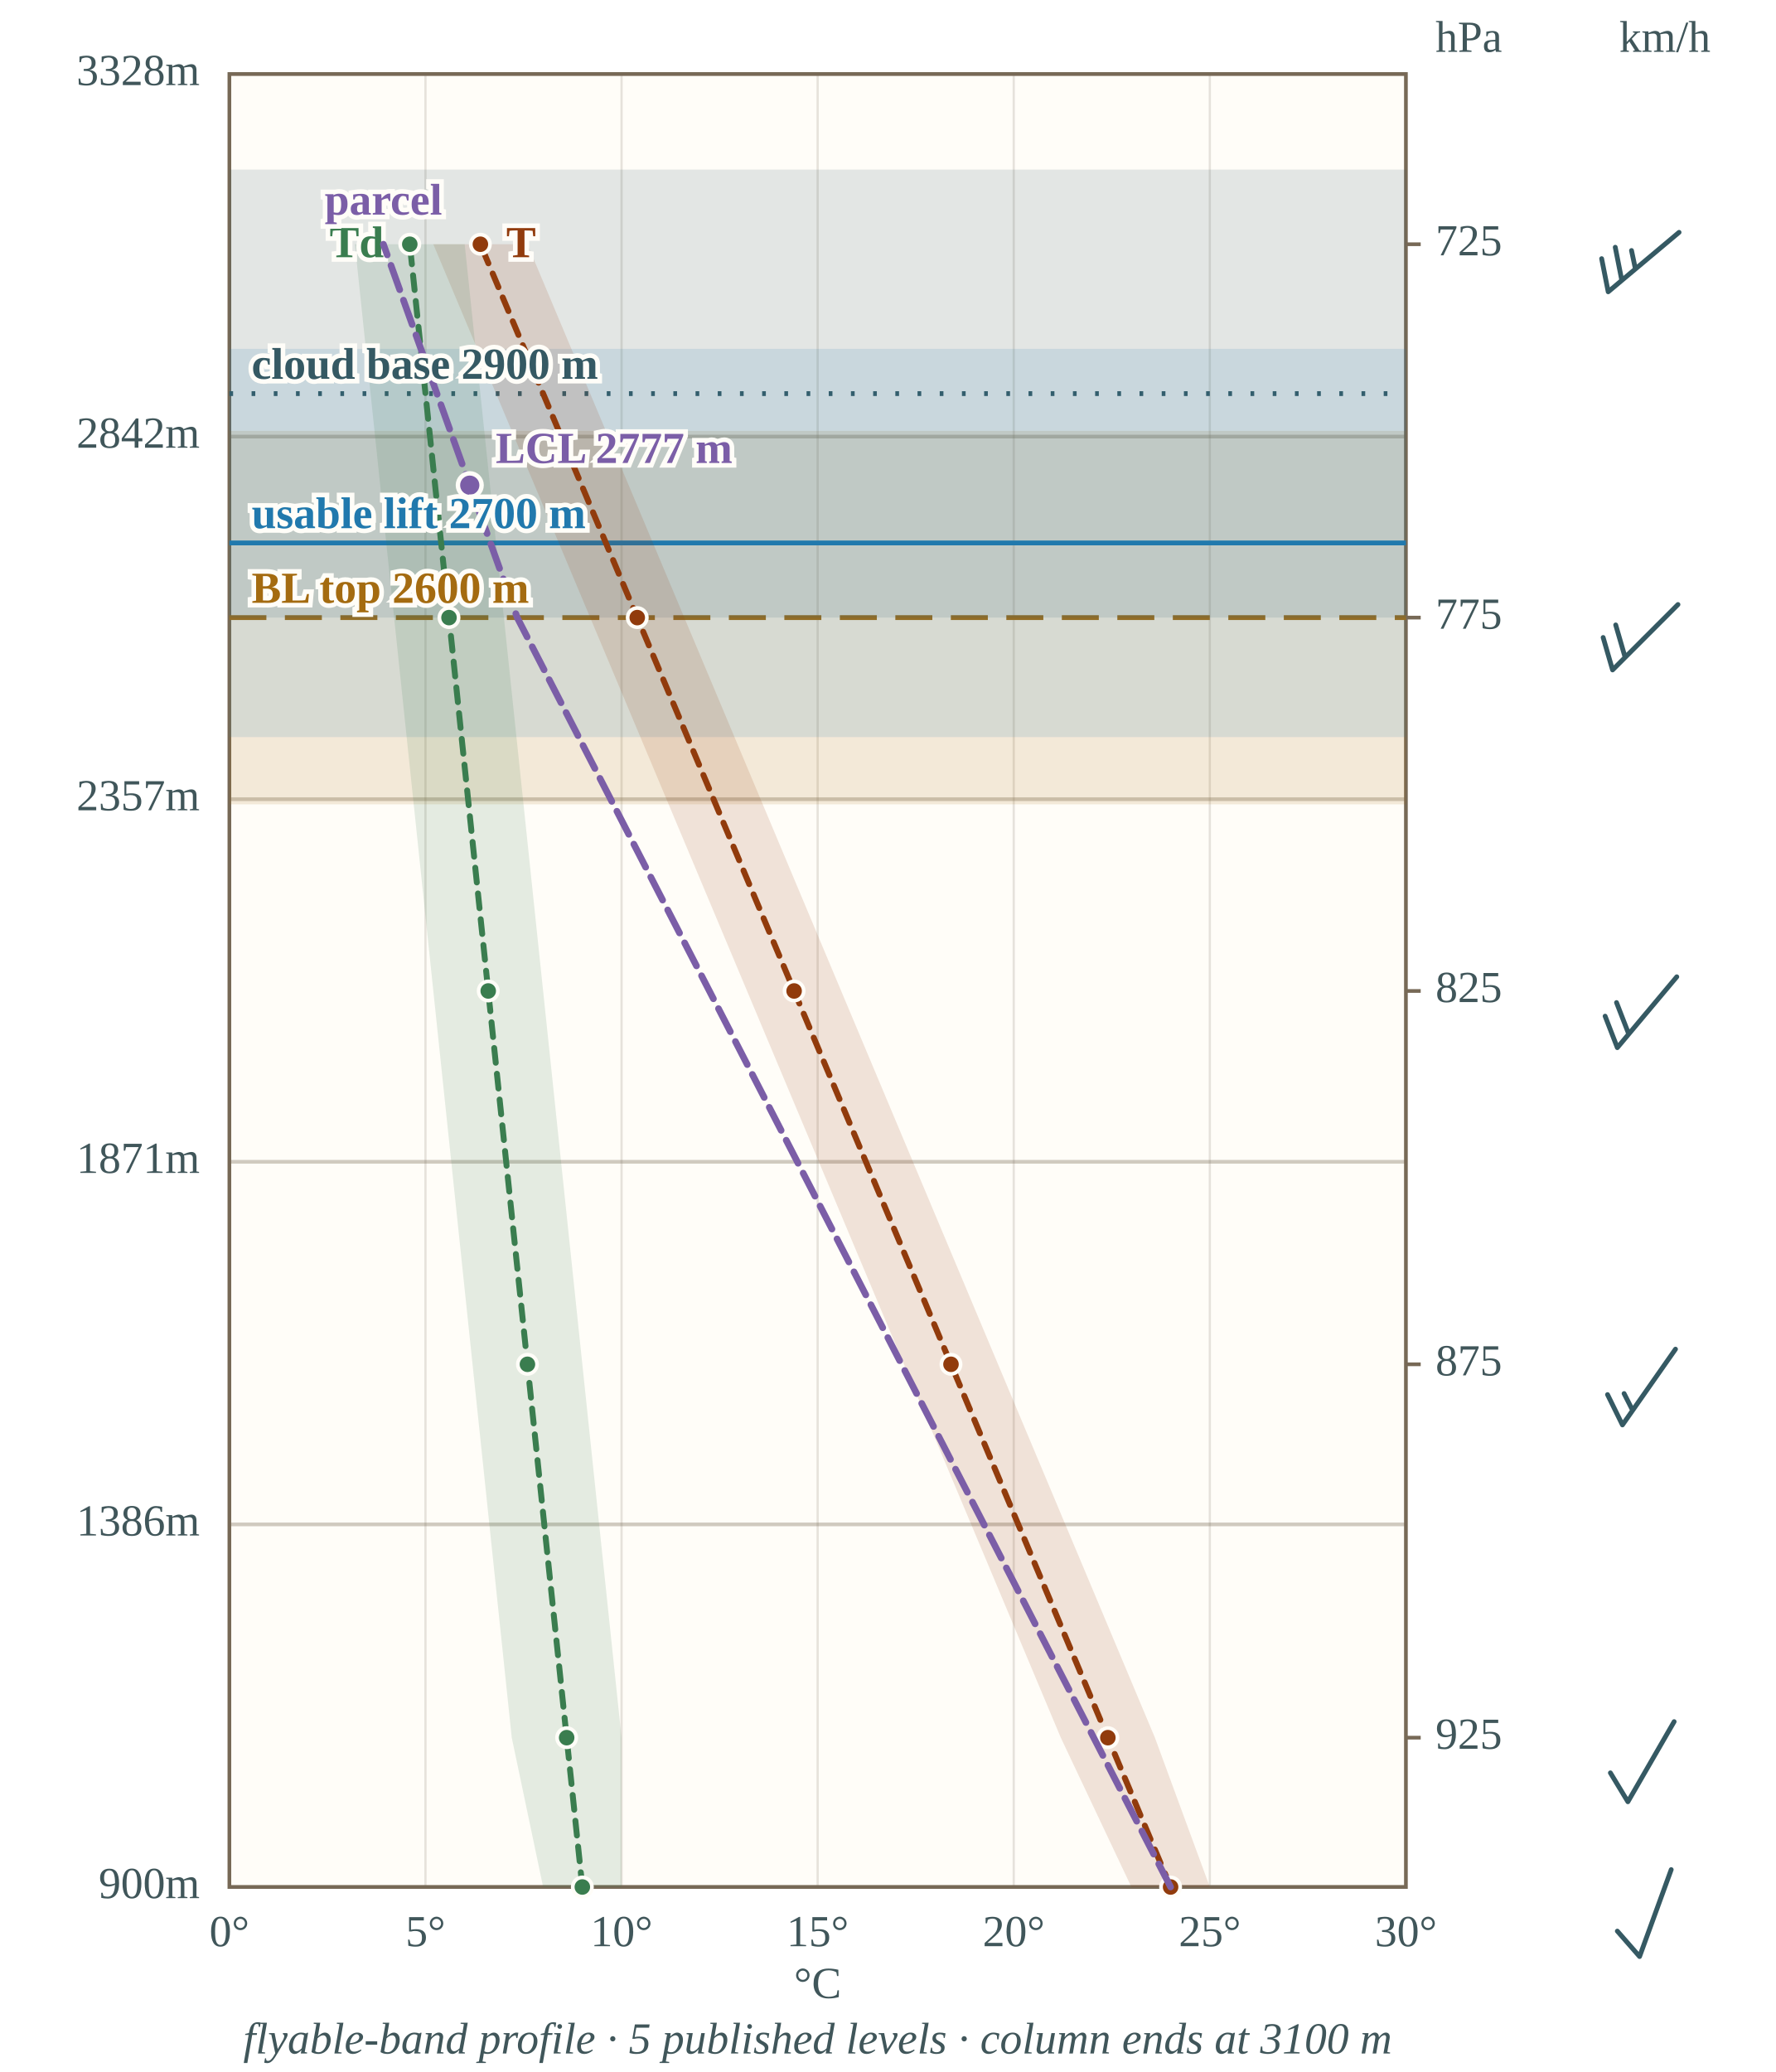
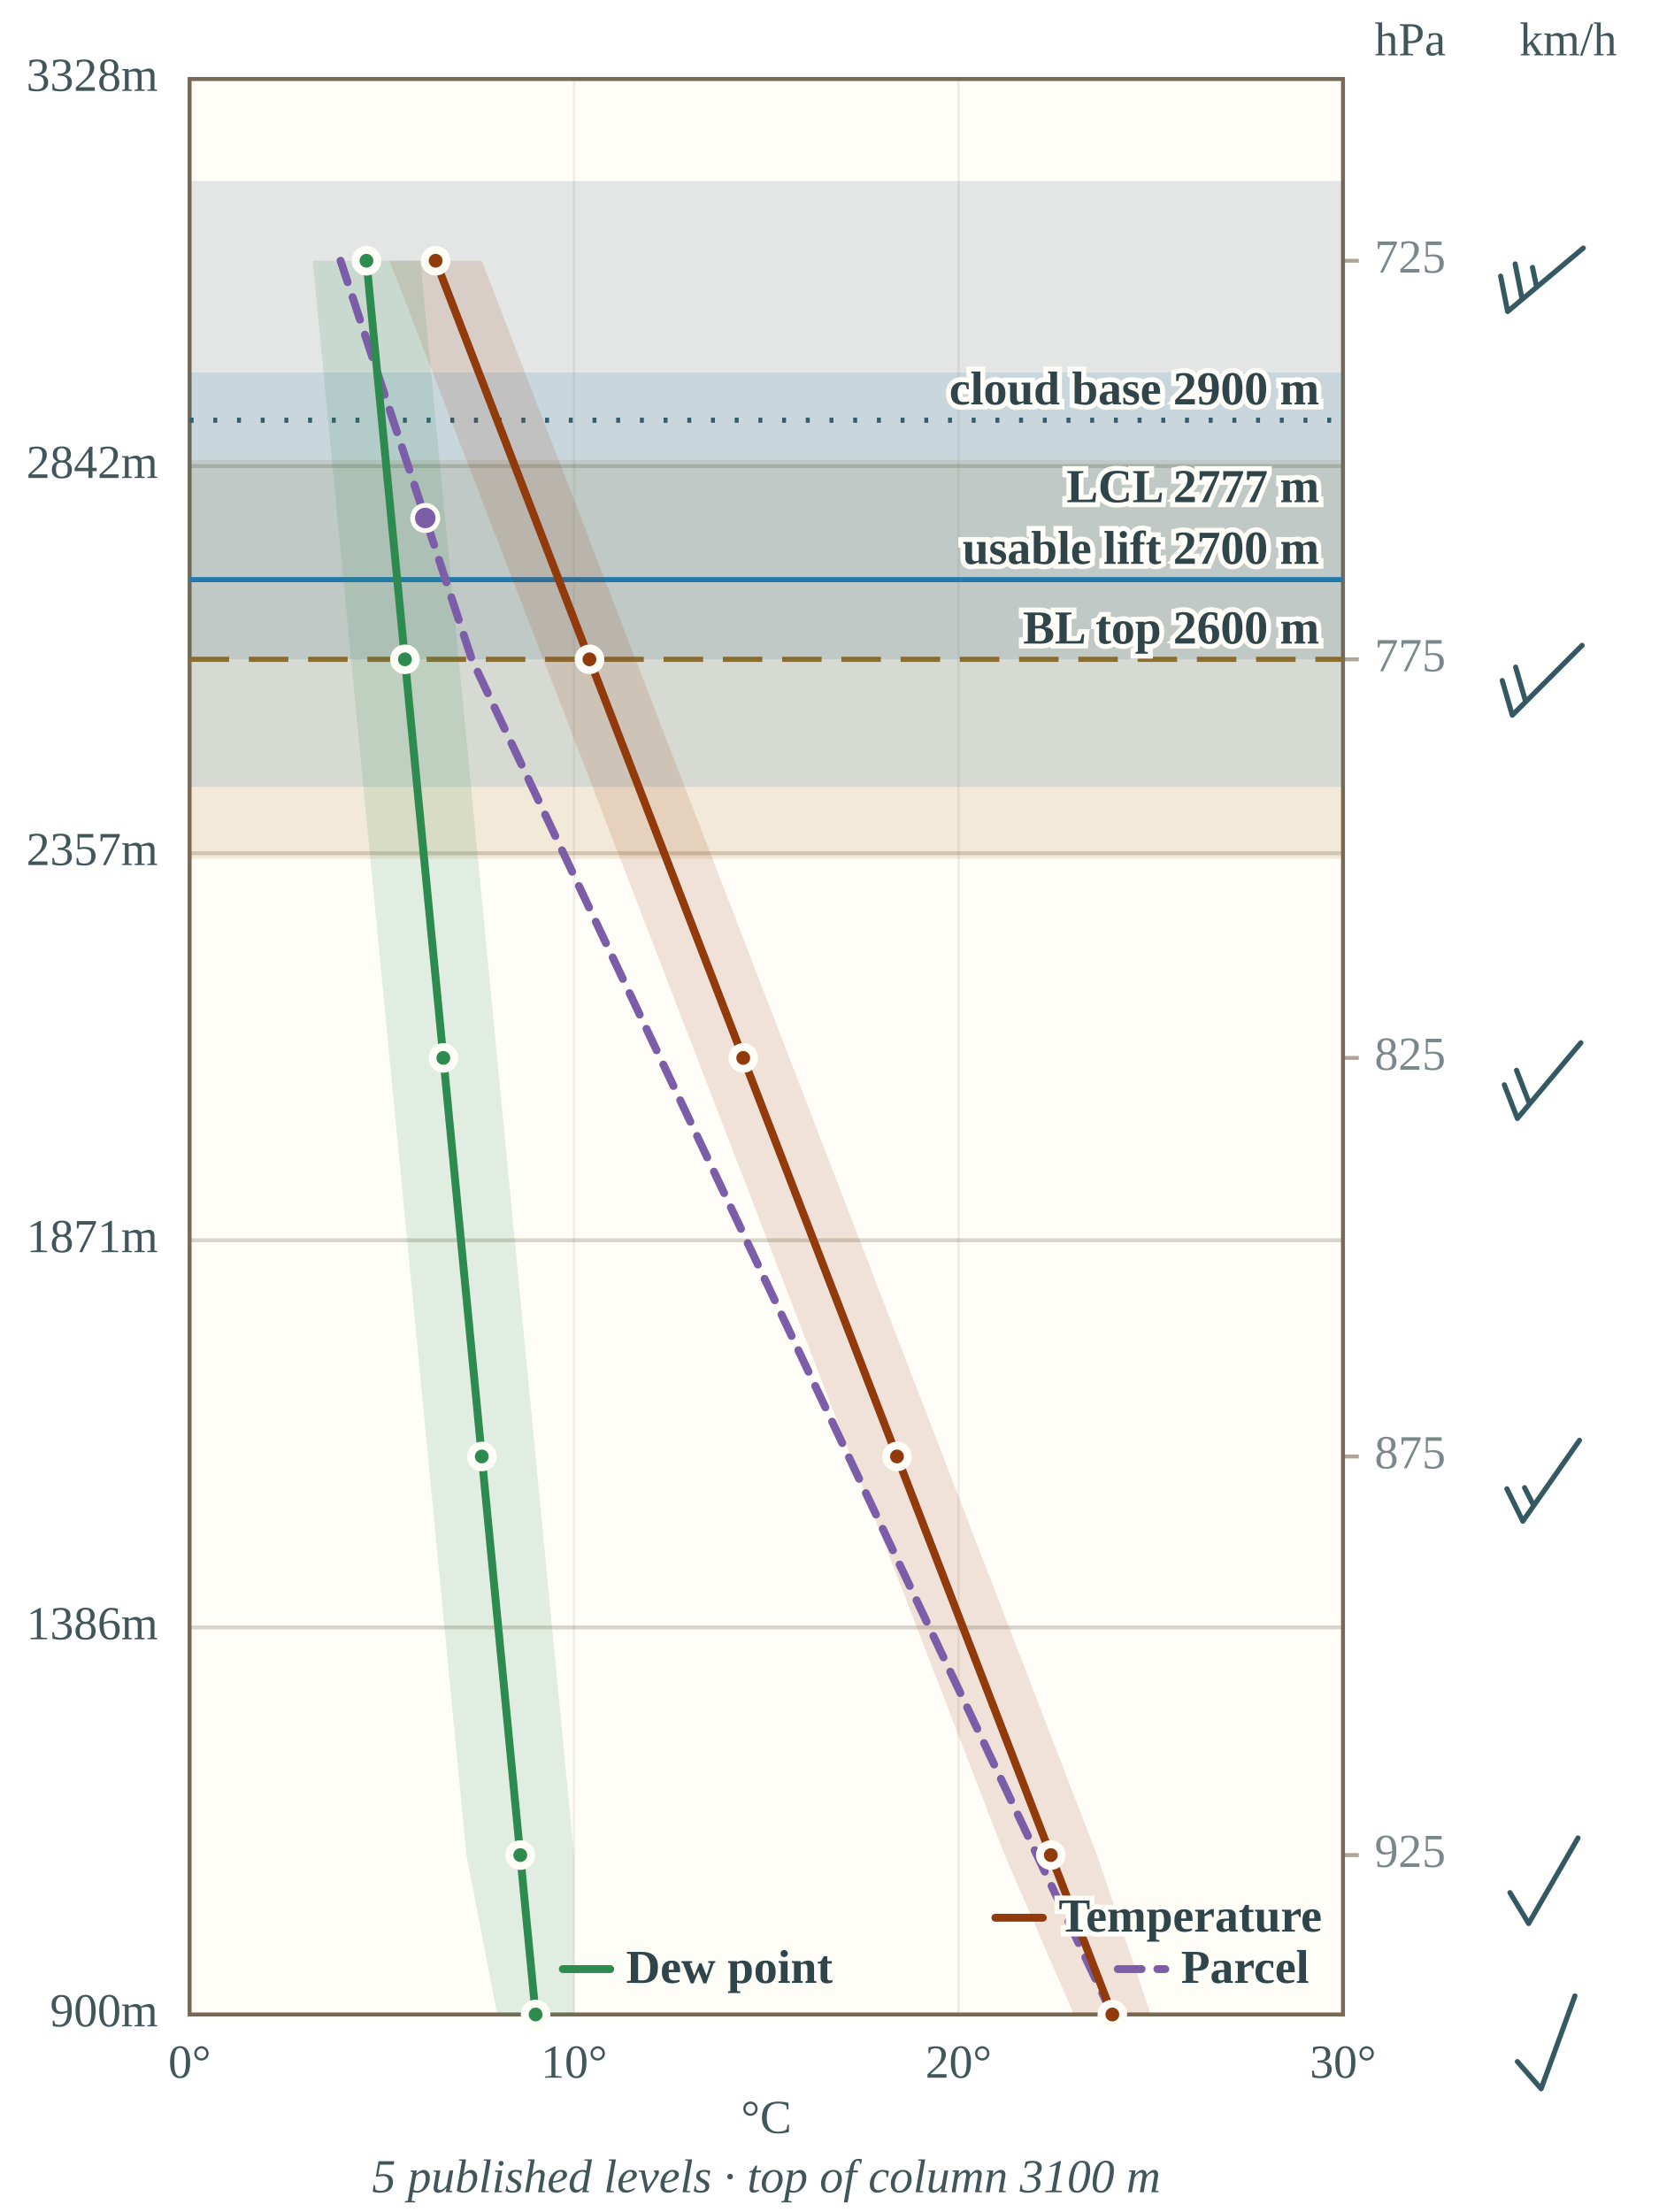
- <svg xmlns="http://www.w3.org/2000/svg" viewBox="0 0 480 560" role="img" aria-label="Sounding for Ensemble Column, model reps, 2026-08-09 20:00 UTC: temperature, dew point, and a lifted parcel over the flyable band, with a wind-barb ladder and derived-height marks. Dots are the model's published levels; the profile ends at the published column top — this is not a full skew-T." class="meteo-sounding">
+ <svg xmlns="http://www.w3.org/2000/svg" viewBox="0 0 420 560" role="img" aria-label="Sounding for Ensemble Column, model reps, 2026-08-09 20:00 UTC: temperature, dew point, and a lifted parcel over the flyable band, with a wind-barb ladder and derived-height marks. Dots are the model's published levels; the profile ends at the published column top — this is not a full skew-T." class="meteo-sounding">
  <style>
.meteo-sounding text { font-family: var(--meteo-sounding-font, "IBM Plex Sans", ui-sans-serif, system-ui, sans-serif); }
.meteo-sounding .meteo-sounding-mono { font-family: var(--meteo-sounding-font-mono, "IBM Plex Mono", ui-monospace, monospace); }
.meteo-sounding-frame { fill: var(--meteo-sounding-surface, #fffdf8); stroke: var(--meteo-sounding-rule, #776956); }
.meteo-sounding-gridline { stroke: var(--meteo-sounding-rule, #776956); }
.meteo-sounding-tick { fill: var(--meteo-sounding-ink-mute, #40565a); font-size: var(--meteo-sounding-text-tick, 10.5px); }
.meteo-sounding-unit { fill: var(--meteo-sounding-ink-mute, #40565a); font-size: var(--meteo-sounding-text-unit, 9.5px); }
- .meteo-sounding-trace-label { font-size: var(--meteo-sounding-text-trace-label, 10.5px); font-weight: 700; }
- .meteo-sounding-mark-label { font-size: var(--meteo-sounding-text-mark-label, 10px); font-weight: 600; }
- .meteo-sounding-note { fill: var(--meteo-sounding-ink-mute, #40565a); font-size: var(--meteo-sounding-text-note, 9px); font-style: italic; }
+ .meteo-sounding-trace-label { fill: var(--meteo-sounding-ink-soft, #2f454a); font-size: var(--meteo-sounding-text-trace-label, 10.5px); font-weight: 600; }
+ .meteo-sounding-mark-label { fill: var(--meteo-sounding-ink-soft, #2f454a); font-size: var(--meteo-sounding-text-mark-label, 10px); font-weight: 600; }
+ .meteo-sounding-note { fill: var(--meteo-sounding-ink-mute, #40565a); font-size: var(--meteo-sounding-text-note, 9.5px); font-style: italic; }
.meteo-sounding-haloed-text { stroke: var(--meteo-sounding-halo, #fffdf8); paint-order: stroke; }
.meteo-sounding-temp { stroke: var(--meteo-sounding-temp, #913b0c); }
.meteo-sounding-temp-dot { fill: var(--meteo-sounding-temp, #913b0c); stroke: var(--meteo-sounding-halo, #fffdf8); }
.meteo-sounding-temp-band { fill: var(--meteo-sounding-temp, #913b0c); opacity: 0.14; }
- .meteo-sounding-temp-label { fill: var(--meteo-sounding-temp, #913b0c); }
- .meteo-sounding-dewpoint { stroke: var(--meteo-sounding-dewpoint, #3a7d4f); }
- .meteo-sounding-dewpoint-dot { fill: var(--meteo-sounding-dewpoint, #3a7d4f); stroke: var(--meteo-sounding-halo, #fffdf8); }
- .meteo-sounding-dewpoint-band { fill: var(--meteo-sounding-dewpoint, #3a7d4f); opacity: 0.14; }
- .meteo-sounding-dewpoint-label { fill: var(--meteo-sounding-dewpoint, #3a7d4f); }
+ .meteo-sounding-dewpoint { stroke: var(--meteo-sounding-dewpoint, #2e8b50); }
+ .meteo-sounding-dewpoint-dot { fill: var(--meteo-sounding-dewpoint, #2e8b50); stroke: var(--meteo-sounding-halo, #fffdf8); }
+ .meteo-sounding-dewpoint-band { fill: var(--meteo-sounding-dewpoint, #2e8b50); opacity: 0.14; }
.meteo-sounding-parcel { stroke: var(--meteo-sounding-parcel, #7b5ea7); }
.meteo-sounding-parcel-dot { fill: var(--meteo-sounding-parcel, #7b5ea7); stroke: var(--meteo-sounding-halo, #fffdf8); }
.meteo-sounding-parcel-band { fill: var(--meteo-sounding-parcel, #7b5ea7); opacity: 0.14; }
- .meteo-sounding-parcel-label { fill: var(--meteo-sounding-parcel, #7b5ea7); }
.meteo-sounding-mark-boundary { stroke: var(--meteo-sounding-boundary, #a46b10); }
.meteo-sounding-mark-boundary-band { fill: var(--meteo-sounding-boundary, #a46b10); opacity: 0.14; }
- .meteo-sounding-mark-boundary-label { fill: var(--meteo-sounding-boundary, #a46b10); }
.meteo-sounding-mark-cloud-base { stroke: var(--meteo-sounding-cloud-base, #355963); }
.meteo-sounding-mark-cloud-base-band { fill: var(--meteo-sounding-cloud-base, #355963); opacity: 0.14; }
- .meteo-sounding-mark-cloud-base-label { fill: var(--meteo-sounding-cloud-base, #355963); }
.meteo-sounding-mark-usable { stroke: var(--meteo-sounding-usable, #2179ad); }
.meteo-sounding-mark-usable-band { fill: var(--meteo-sounding-usable, #2179ad); opacity: 0.14; }
- .meteo-sounding-mark-usable-label { fill: var(--meteo-sounding-usable, #2179ad); }
.meteo-sounding-mark-launch { stroke: var(--meteo-sounding-launch, #152529); }
.meteo-sounding-mark-launch-band { fill: var(--meteo-sounding-launch, #152529); opacity: 0.14; }
- .meteo-sounding-mark-launch-label { fill: var(--meteo-sounding-launch, #152529); }
.meteo-sounding-lcl { fill: var(--meteo-sounding-lcl, #7b5ea7); stroke: var(--meteo-sounding-halo, #fffdf8); }
- .meteo-sounding-lcl-label { fill: var(--meteo-sounding-lcl, #7b5ea7); font-size: var(--meteo-sounding-text-mark-label, 10px); font-weight: 600; }
+ .meteo-sounding-lcl-line { stroke: var(--meteo-sounding-lcl, #7b5ea7); }
.meteo-sounding-barb { stroke: var(--meteo-sounding-wind, #355963); }
.meteo-sounding-barb-fill { fill: var(--meteo-sounding-wind, #355963); stroke: var(--meteo-sounding-wind, #355963); }
.meteo-sounding-key-label { fill: var(--meteo-sounding-ink-mute, #40565a); font-size: var(--meteo-sounding-text-key-label, 10.5px); }
.meteo-sounding-key-band { fill: var(--meteo-sounding-ink-mute, #40565a); opacity: 0.16; }
.meteo-sounding-key-frame { fill: none; stroke: var(--meteo-sounding-rule, #776956); }
</style>
-   <rect x="62" y="20" width="318" height="490" class="meteo-sounding-frame" />
-   <line x1="62" y1="510" x2="380" y2="510" class="meteo-sounding-gridline" stroke-width="1" opacity="0.35" />
-   <text x="54" y="513" text-anchor="end" class="meteo-sounding-tick">900m</text>
-   <line x1="62" y1="412" x2="380" y2="412" class="meteo-sounding-gridline" stroke-width="1" opacity="0.35" />
-   <text x="54" y="415" text-anchor="end" class="meteo-sounding-tick">1386m</text>
-   <line x1="62" y1="314" x2="380" y2="314" class="meteo-sounding-gridline" stroke-width="1" opacity="0.35" />
-   <text x="54" y="317" text-anchor="end" class="meteo-sounding-tick">1871m</text>
-   <line x1="62" y1="216" x2="380" y2="216" class="meteo-sounding-gridline" stroke-width="1" opacity="0.35" />
-   <text x="54" y="219" text-anchor="end" class="meteo-sounding-tick">2357m</text>
-   <line x1="62" y1="118" x2="380" y2="118" class="meteo-sounding-gridline" stroke-width="1" opacity="0.35" />
-   <text x="54" y="121" text-anchor="end" class="meteo-sounding-tick">2842m</text>
-   <line x1="62" y1="20" x2="380" y2="20" class="meteo-sounding-gridline" stroke-width="1" opacity="0.35" />
-   <text x="54" y="23" text-anchor="end" class="meteo-sounding-tick">3328m</text>
-   <text x="388" y="14" class="meteo-sounding-unit meteo-sounding-mono">hPa</text>
-   <line x1="380" y1="469.64" x2="384" y2="469.64" class="meteo-sounding-gridline" stroke-width="1" />
-   <text x="388" y="472.64" class="meteo-sounding-tick meteo-sounding-mono">925</text>
-   <line x1="380" y1="368.73" x2="384" y2="368.73" class="meteo-sounding-gridline" stroke-width="1" />
-   <text x="388" y="371.73" class="meteo-sounding-tick meteo-sounding-mono">875</text>
-   <line x1="380" y1="267.83" x2="384" y2="267.83" class="meteo-sounding-gridline" stroke-width="1" />
-   <text x="388" y="270.83" class="meteo-sounding-tick meteo-sounding-mono">825</text>
-   <line x1="380" y1="166.92" x2="384" y2="166.92" class="meteo-sounding-gridline" stroke-width="1" />
-   <text x="388" y="169.92" class="meteo-sounding-tick meteo-sounding-mono">775</text>
-   <line x1="380" y1="66.01" x2="384" y2="66.01" class="meteo-sounding-gridline" stroke-width="1" />
-   <text x="388" y="69.01" class="meteo-sounding-tick meteo-sounding-mono">725</text>
-   <line x1="62" x2="62" y1="20" y2="510" class="meteo-sounding-gridline" stroke-width="0.6" opacity="0.18" />
-   <text x="62" y="526" text-anchor="middle" class="meteo-sounding-tick meteo-sounding-mono">0°</text>
-   <line x1="115" x2="115" y1="20" y2="510" class="meteo-sounding-gridline" stroke-width="0.6" opacity="0.18" />
-   <text x="115" y="526" text-anchor="middle" class="meteo-sounding-tick meteo-sounding-mono">5°</text>
-   <line x1="168" x2="168" y1="20" y2="510" class="meteo-sounding-gridline" stroke-width="0.6" opacity="0.18" />
-   <text x="168" y="526" text-anchor="middle" class="meteo-sounding-tick meteo-sounding-mono">10°</text>
-   <line x1="221" x2="221" y1="20" y2="510" class="meteo-sounding-gridline" stroke-width="0.6" opacity="0.18" />
-   <text x="221" y="526" text-anchor="middle" class="meteo-sounding-tick meteo-sounding-mono">15°</text>
-   <line x1="274" x2="274" y1="20" y2="510" class="meteo-sounding-gridline" stroke-width="0.6" opacity="0.18" />
-   <text x="274" y="526" text-anchor="middle" class="meteo-sounding-tick meteo-sounding-mono">20°</text>
-   <line x1="327" x2="327" y1="20" y2="510" class="meteo-sounding-gridline" stroke-width="0.6" opacity="0.18" />
-   <text x="327" y="526" text-anchor="middle" class="meteo-sounding-tick meteo-sounding-mono">25°</text>
-   <line x1="380" x2="380" y1="20" y2="510" class="meteo-sounding-gridline" stroke-width="0.6" opacity="0.18" />
-   <text x="380" y="526" text-anchor="middle" class="meteo-sounding-tick meteo-sounding-mono">30°</text>
-   <text x="221" y="540" text-anchor="middle" class="meteo-sounding-unit">°C</text>
-   <text x="450" y="14" text-anchor="middle" class="meteo-sounding-unit meteo-sounding-mono">km/h</text>
-   <rect x="62" y="116.47" width="318" height="100.91" class="meteo-sounding-mark-boundary-band" />
-   <line x1="62" x2="380" y1="166.92" y2="166.92" class="meteo-sounding-mark-boundary" stroke-width="1.3" stroke-dasharray="10 5" />
-   <rect x="62" y="45.83" width="318" height="121.09" class="meteo-sounding-mark-cloud-base-band" />
-   <line x1="62" x2="380" y1="106.38" y2="106.38" class="meteo-sounding-mark-cloud-base" stroke-width="1.3" stroke-dasharray="1 5" />
-   <rect x="62" y="94.27" width="318" height="104.94" class="meteo-sounding-mark-usable-band" />
-   <line x1="62" x2="380" y1="146.74" y2="146.74" class="meteo-sounding-mark-usable" stroke-width="1.3" />
-   <path d="M327 510L312.16 469.64L269.76 368.73L227.36 267.83L184.96 166.92L142.56 66.01L117.12 66.01L159.52 166.92L201.92 267.83L244.32 368.73L286.72 469.64L305.8 510Z" class="meteo-sounding-temp-band" />
-   <path d="M168 510L168 469.64L157.4 368.73L146.8 267.83L136.2 166.92L125.6 66.01L95.92 66.01L106.52 166.92L117.12 267.83L127.72 368.73L138.32 469.64L146.8 510Z" class="meteo-sounding-dewpoint-band" />
-   <path d="M316.4 510L299.44 469.64L257.04 368.73L214.64 267.83L172.24 166.92L129.84 66.01" class="meteo-sounding-temp" fill="none" stroke-width="1.6" stroke-linecap="round" stroke-linejoin="round" stroke-dasharray="4 3" />
-   <circle cx="316.4" cy="510" r="2.6" class="meteo-sounding-temp-dot" stroke-width="1" />
-   <circle cx="299.44" cy="469.64" r="2.6" class="meteo-sounding-temp-dot" stroke-width="1" />
-   <circle cx="257.04" cy="368.73" r="2.6" class="meteo-sounding-temp-dot" stroke-width="1" />
-   <circle cx="214.64" cy="267.83" r="2.6" class="meteo-sounding-temp-dot" stroke-width="1" />
-   <circle cx="172.24" cy="166.92" r="2.6" class="meteo-sounding-temp-dot" stroke-width="1" />
-   <circle cx="129.84" cy="66.01" r="2.6" class="meteo-sounding-temp-dot" stroke-width="1" />
-   <text x="136.84" y="69.51" text-anchor="start" class="meteo-sounding-temp-label meteo-sounding-trace-label meteo-sounding-haloed-text" stroke-width="2.5">T</text>
-   <path d="M157.4 510L153.16 469.64L142.56 368.73L131.96 267.83L121.36 166.92L110.76 66.01" class="meteo-sounding-dewpoint" fill="none" stroke-width="1.6" stroke-linecap="round" stroke-linejoin="round" stroke-dasharray="4 3" />
-   <circle cx="157.4" cy="510" r="2.6" class="meteo-sounding-dewpoint-dot" stroke-width="1" />
-   <circle cx="153.16" cy="469.64" r="2.6" class="meteo-sounding-dewpoint-dot" stroke-width="1" />
-   <circle cx="142.56" cy="368.73" r="2.6" class="meteo-sounding-dewpoint-dot" stroke-width="1" />
-   <circle cx="131.96" cy="267.83" r="2.6" class="meteo-sounding-dewpoint-dot" stroke-width="1" />
-   <circle cx="121.36" cy="166.92" r="2.6" class="meteo-sounding-dewpoint-dot" stroke-width="1" />
-   <circle cx="110.76" cy="66.01" r="2.6" class="meteo-sounding-dewpoint-dot" stroke-width="1" />
-   <text x="103.76" y="69.51" text-anchor="end" class="meteo-sounding-dewpoint-label meteo-sounding-trace-label meteo-sounding-haloed-text" stroke-width="2.5">Td</text>
-   <path d="M316.4 510L295.62 469.64L243.68 368.73L191.74 267.83L139.8 166.92L103.63 66.01" class="meteo-sounding-parcel" fill="none" stroke-width="1.8" stroke-linecap="round" stroke-linejoin="round" stroke-dasharray="7 3" />
-   <text x="103.63" y="58.01" text-anchor="middle" class="meteo-sounding-parcel-label meteo-sounding-trace-label meteo-sounding-haloed-text" stroke-width="2.5">parcel</text>
-   <circle cx="126.97" cy="131.13" r="3.2" class="meteo-sounding-lcl" stroke-width="1.2" />
-   <text x="133.97" y="125.13" class="meteo-sounding-lcl-label meteo-sounding-haloed-text" stroke-width="2.5">LCL 2777 m</text>
-   <text x="68" y="162.92" class="meteo-sounding-mark-boundary-label meteo-sounding-mark-label meteo-sounding-haloed-text" stroke-width="2.5">BL top 2600 m</text>
-   <text x="68" y="102.38" class="meteo-sounding-mark-cloud-base-label meteo-sounding-mark-label meteo-sounding-haloed-text" stroke-width="2.5">cloud base 2900 m</text>
-   <text x="68" y="142.74" class="meteo-sounding-mark-usable-label meteo-sounding-mark-label meteo-sounding-haloed-text" stroke-width="2.5">usable lift 2700 m</text>
-   <g transform="translate(450 510) rotate(200)">
+   <rect x="48" y="20" width="292" height="490" class="meteo-sounding-frame" />
+   <line x1="48" y1="510" x2="340" y2="510" class="meteo-sounding-gridline" stroke-width="1" opacity="0.28" />
+   <text x="40" y="513" text-anchor="end" class="meteo-sounding-tick">900m</text>
+   <line x1="48" y1="412" x2="340" y2="412" class="meteo-sounding-gridline" stroke-width="1" opacity="0.28" />
+   <text x="40" y="415" text-anchor="end" class="meteo-sounding-tick">1386m</text>
+   <line x1="48" y1="314" x2="340" y2="314" class="meteo-sounding-gridline" stroke-width="1" opacity="0.28" />
+   <text x="40" y="317" text-anchor="end" class="meteo-sounding-tick">1871m</text>
+   <line x1="48" y1="216" x2="340" y2="216" class="meteo-sounding-gridline" stroke-width="1" opacity="0.28" />
+   <text x="40" y="219" text-anchor="end" class="meteo-sounding-tick">2357m</text>
+   <line x1="48" y1="118" x2="340" y2="118" class="meteo-sounding-gridline" stroke-width="1" opacity="0.28" />
+   <text x="40" y="121" text-anchor="end" class="meteo-sounding-tick">2842m</text>
+   <line x1="48" y1="20" x2="340" y2="20" class="meteo-sounding-gridline" stroke-width="1" opacity="0.28" />
+   <text x="40" y="23" text-anchor="end" class="meteo-sounding-tick">3328m</text>
+   <text x="348" y="14" class="meteo-sounding-unit meteo-sounding-mono">hPa</text>
+   <line x1="340" y1="469.64" x2="344" y2="469.64" class="meteo-sounding-gridline" stroke-width="1" opacity="0.6" />
+   <text x="348" y="472.64" class="meteo-sounding-tick meteo-sounding-mono" opacity="0.7">925</text>
+   <line x1="340" y1="368.73" x2="344" y2="368.73" class="meteo-sounding-gridline" stroke-width="1" opacity="0.6" />
+   <text x="348" y="371.73" class="meteo-sounding-tick meteo-sounding-mono" opacity="0.7">875</text>
+   <line x1="340" y1="267.83" x2="344" y2="267.83" class="meteo-sounding-gridline" stroke-width="1" opacity="0.6" />
+   <text x="348" y="270.83" class="meteo-sounding-tick meteo-sounding-mono" opacity="0.7">825</text>
+   <line x1="340" y1="166.92" x2="344" y2="166.92" class="meteo-sounding-gridline" stroke-width="1" opacity="0.6" />
+   <text x="348" y="169.92" class="meteo-sounding-tick meteo-sounding-mono" opacity="0.7">775</text>
+   <line x1="340" y1="66.01" x2="344" y2="66.01" class="meteo-sounding-gridline" stroke-width="1" opacity="0.6" />
+   <text x="348" y="69.01" class="meteo-sounding-tick meteo-sounding-mono" opacity="0.7">725</text>
+   <line x1="48" x2="48" y1="20" y2="510" class="meteo-sounding-gridline" stroke-width="0.6" opacity="0.12" />
+   <text x="48" y="526" text-anchor="middle" class="meteo-sounding-tick meteo-sounding-mono">0°</text>
+   <line x1="145.33" x2="145.33" y1="20" y2="510" class="meteo-sounding-gridline" stroke-width="0.6" opacity="0.12" />
+   <text x="145.33" y="526" text-anchor="middle" class="meteo-sounding-tick meteo-sounding-mono">10°</text>
+   <line x1="242.67" x2="242.67" y1="20" y2="510" class="meteo-sounding-gridline" stroke-width="0.6" opacity="0.12" />
+   <text x="242.67" y="526" text-anchor="middle" class="meteo-sounding-tick meteo-sounding-mono">20°</text>
+   <line x1="340" x2="340" y1="20" y2="510" class="meteo-sounding-gridline" stroke-width="0.6" opacity="0.12" />
+   <text x="340" y="526" text-anchor="middle" class="meteo-sounding-tick meteo-sounding-mono">30°</text>
+   <text x="194" y="540" text-anchor="middle" class="meteo-sounding-unit">°C</text>
+   <text x="397" y="14" text-anchor="middle" class="meteo-sounding-unit meteo-sounding-mono">km/h</text>
+   <rect x="48" y="116.47" width="292" height="100.91" class="meteo-sounding-mark-boundary-band" />
+   <line x1="48" x2="340" y1="166.92" y2="166.92" class="meteo-sounding-mark-boundary" stroke-width="1.3" stroke-dasharray="10 5" />
+   <rect x="48" y="45.83" width="292" height="121.09" class="meteo-sounding-mark-cloud-base-band" />
+   <line x1="48" x2="340" y1="106.38" y2="106.38" class="meteo-sounding-mark-cloud-base" stroke-width="1.3" stroke-dasharray="1 5" />
+   <rect x="48" y="94.27" width="292" height="104.94" class="meteo-sounding-mark-usable-band" />
+   <line x1="48" x2="340" y1="146.74" y2="146.74" class="meteo-sounding-mark-usable" stroke-width="1.3" />
+   <path d="M291.33 510L277.71 469.64L238.77 368.73L199.84 267.83L160.91 166.92L121.97 66.01L98.61 66.01L137.55 166.92L176.48 267.83L215.41 368.73L254.35 469.64L271.87 510Z" class="meteo-sounding-temp-band" />
+   <path d="M145.33 510L145.33 469.64L135.6 368.73L125.87 267.83L116.13 166.92L106.4 66.01L79.15 66.01L88.88 166.92L98.61 267.83L108.35 368.73L118.08 469.64L125.87 510Z" class="meteo-sounding-dewpoint-band" />
+   <path d="M281.6 510L262.52 469.64L214.83 368.73L167.14 267.83L119.44 166.92L86.22 66.01" class="meteo-sounding-parcel" fill="none" stroke-width="2" stroke-linecap="round" stroke-linejoin="round" stroke-dasharray="6 4" />
+   <path d="M281.6 510L266.03 469.64L227.09 368.73L188.16 267.83L149.23 166.92L110.29 66.01" class="meteo-sounding-temp" fill="none" stroke-width="2" stroke-linecap="round" stroke-linejoin="round" />
+   <path d="M135.6 510L131.71 469.64L121.97 368.73L112.24 267.83L102.51 166.92L92.77 66.01" class="meteo-sounding-dewpoint" fill="none" stroke-width="2" stroke-linecap="round" stroke-linejoin="round" />
+   <circle cx="281.6" cy="510" r="2.75" class="meteo-sounding-temp-dot" stroke-width="2" />
+   <circle cx="266.03" cy="469.64" r="2.75" class="meteo-sounding-temp-dot" stroke-width="2" />
+   <circle cx="227.09" cy="368.73" r="2.75" class="meteo-sounding-temp-dot" stroke-width="2" />
+   <circle cx="188.16" cy="267.83" r="2.75" class="meteo-sounding-temp-dot" stroke-width="2" />
+   <circle cx="149.23" cy="166.92" r="2.75" class="meteo-sounding-temp-dot" stroke-width="2" />
+   <circle cx="110.29" cy="66.01" r="2.75" class="meteo-sounding-temp-dot" stroke-width="2" />
+   <circle cx="135.6" cy="510" r="2.75" class="meteo-sounding-dewpoint-dot" stroke-width="2" />
+   <circle cx="131.71" cy="469.64" r="2.75" class="meteo-sounding-dewpoint-dot" stroke-width="2" />
+   <circle cx="121.97" cy="368.73" r="2.75" class="meteo-sounding-dewpoint-dot" stroke-width="2" />
+   <circle cx="112.24" cy="267.83" r="2.75" class="meteo-sounding-dewpoint-dot" stroke-width="2" />
+   <circle cx="102.51" cy="166.92" r="2.75" class="meteo-sounding-dewpoint-dot" stroke-width="2" />
+   <circle cx="92.77" cy="66.01" r="2.75" class="meteo-sounding-dewpoint-dot" stroke-width="2" />
+   <circle cx="107.66" cy="131.13" r="3.2" class="meteo-sounding-lcl" stroke-width="1.2" />
+   <text x="334" y="102.38" text-anchor="end" class="meteo-sounding-mark-label meteo-sounding-haloed-text" stroke-width="2.5">cloud base 2900 m</text>
+   <text x="334" y="127.13" text-anchor="end" class="meteo-sounding-mark-label meteo-sounding-haloed-text" stroke-width="2.5">LCL 2777 m</text>
+   <text x="334" y="142.74" text-anchor="end" class="meteo-sounding-mark-label meteo-sounding-haloed-text" stroke-width="2.5">usable lift 2700 m</text>
+   <text x="334" y="162.92" text-anchor="end" class="meteo-sounding-mark-label meteo-sounding-haloed-text" stroke-width="2.5">BL top 2600 m</text>
+   <line x1="252" x2="264" y1="485.5" y2="485.5" class="meteo-sounding-temp" stroke-width="2" stroke-linecap="round" />
+   <text x="268" y="489" text-anchor="start" class="meteo-sounding-trace-label meteo-sounding-haloed-text" stroke-width="2.5">Temperature</text>
+   <line x1="142.49" x2="154.49" y1="498.5" y2="498.5" class="meteo-sounding-dewpoint" stroke-width="2" stroke-linecap="round" />
+   <text x="158.49" y="502" text-anchor="start" class="meteo-sounding-trace-label meteo-sounding-haloed-text" stroke-width="2.5">Dew point</text>
+   <line x1="283" x2="295" y1="498.5" y2="498.5" class="meteo-sounding-parcel" stroke-width="2" stroke-linecap="round" stroke-dasharray="6 4" />
+   <text x="299" y="502" text-anchor="start" class="meteo-sounding-trace-label meteo-sounding-haloed-text" stroke-width="2.5">Parcel</text>
+   <g transform="translate(397 510) rotate(200)">
    <path d="M0 5 L0 -20 M0 -20 L8 -15.6" class="meteo-sounding-barb" stroke-width="1.3" fill="none" stroke-linecap="round" />
  </g>
-   <g transform="translate(450 469.64) rotate(210)">
+   <g transform="translate(397 469.64) rotate(210)">
    <path d="M0 5 L0 -20 M0 -20 L8 -15.6" class="meteo-sounding-barb" stroke-width="1.3" fill="none" stroke-linecap="round" />
  </g>
-   <g transform="translate(450 368.73) rotate(215)">
+   <g transform="translate(397 368.73) rotate(215)">
    <path d="M0 5 L0 -20 M0 -20 L8 -15.6 M0 -15.2 L4.5 -12.8" class="meteo-sounding-barb" stroke-width="1.3" fill="none" stroke-linecap="round" />
  </g>
-   <g transform="translate(450 267.83) rotate(220)">
+   <g transform="translate(397 267.83) rotate(220)">
    <path d="M0 5 L0 -20 M0 -20 L8 -15.6 M0 -15.2 L8 -10.8" class="meteo-sounding-barb" stroke-width="1.3" fill="none" stroke-linecap="round" />
  </g>
-   <g transform="translate(450 166.92) rotate(225)">
+   <g transform="translate(397 166.92) rotate(225)">
    <path d="M0 5 L0 -20 M0 -20 L8 -15.6 M0 -15.2 L8 -10.8" class="meteo-sounding-barb" stroke-width="1.3" fill="none" stroke-linecap="round" />
  </g>
-   <g transform="translate(450 66.01) rotate(230)">
+   <g transform="translate(397 66.01) rotate(230)">
    <path d="M0 5 L0 -20 M0 -20 L8 -15.6 M0 -15.2 L8 -10.8 M0 -10.4 L4.5 -8" class="meteo-sounding-barb" stroke-width="1.3" fill="none" stroke-linecap="round" />
  </g>
-   <text x="221" y="555" text-anchor="middle" class="meteo-sounding-note">flyable-band profile · 5 published levels · column ends at 3100 m</text>
+   <text x="194" y="555" text-anchor="middle" class="meteo-sounding-note">5 published levels · top of column 3100 m</text>
</svg>
